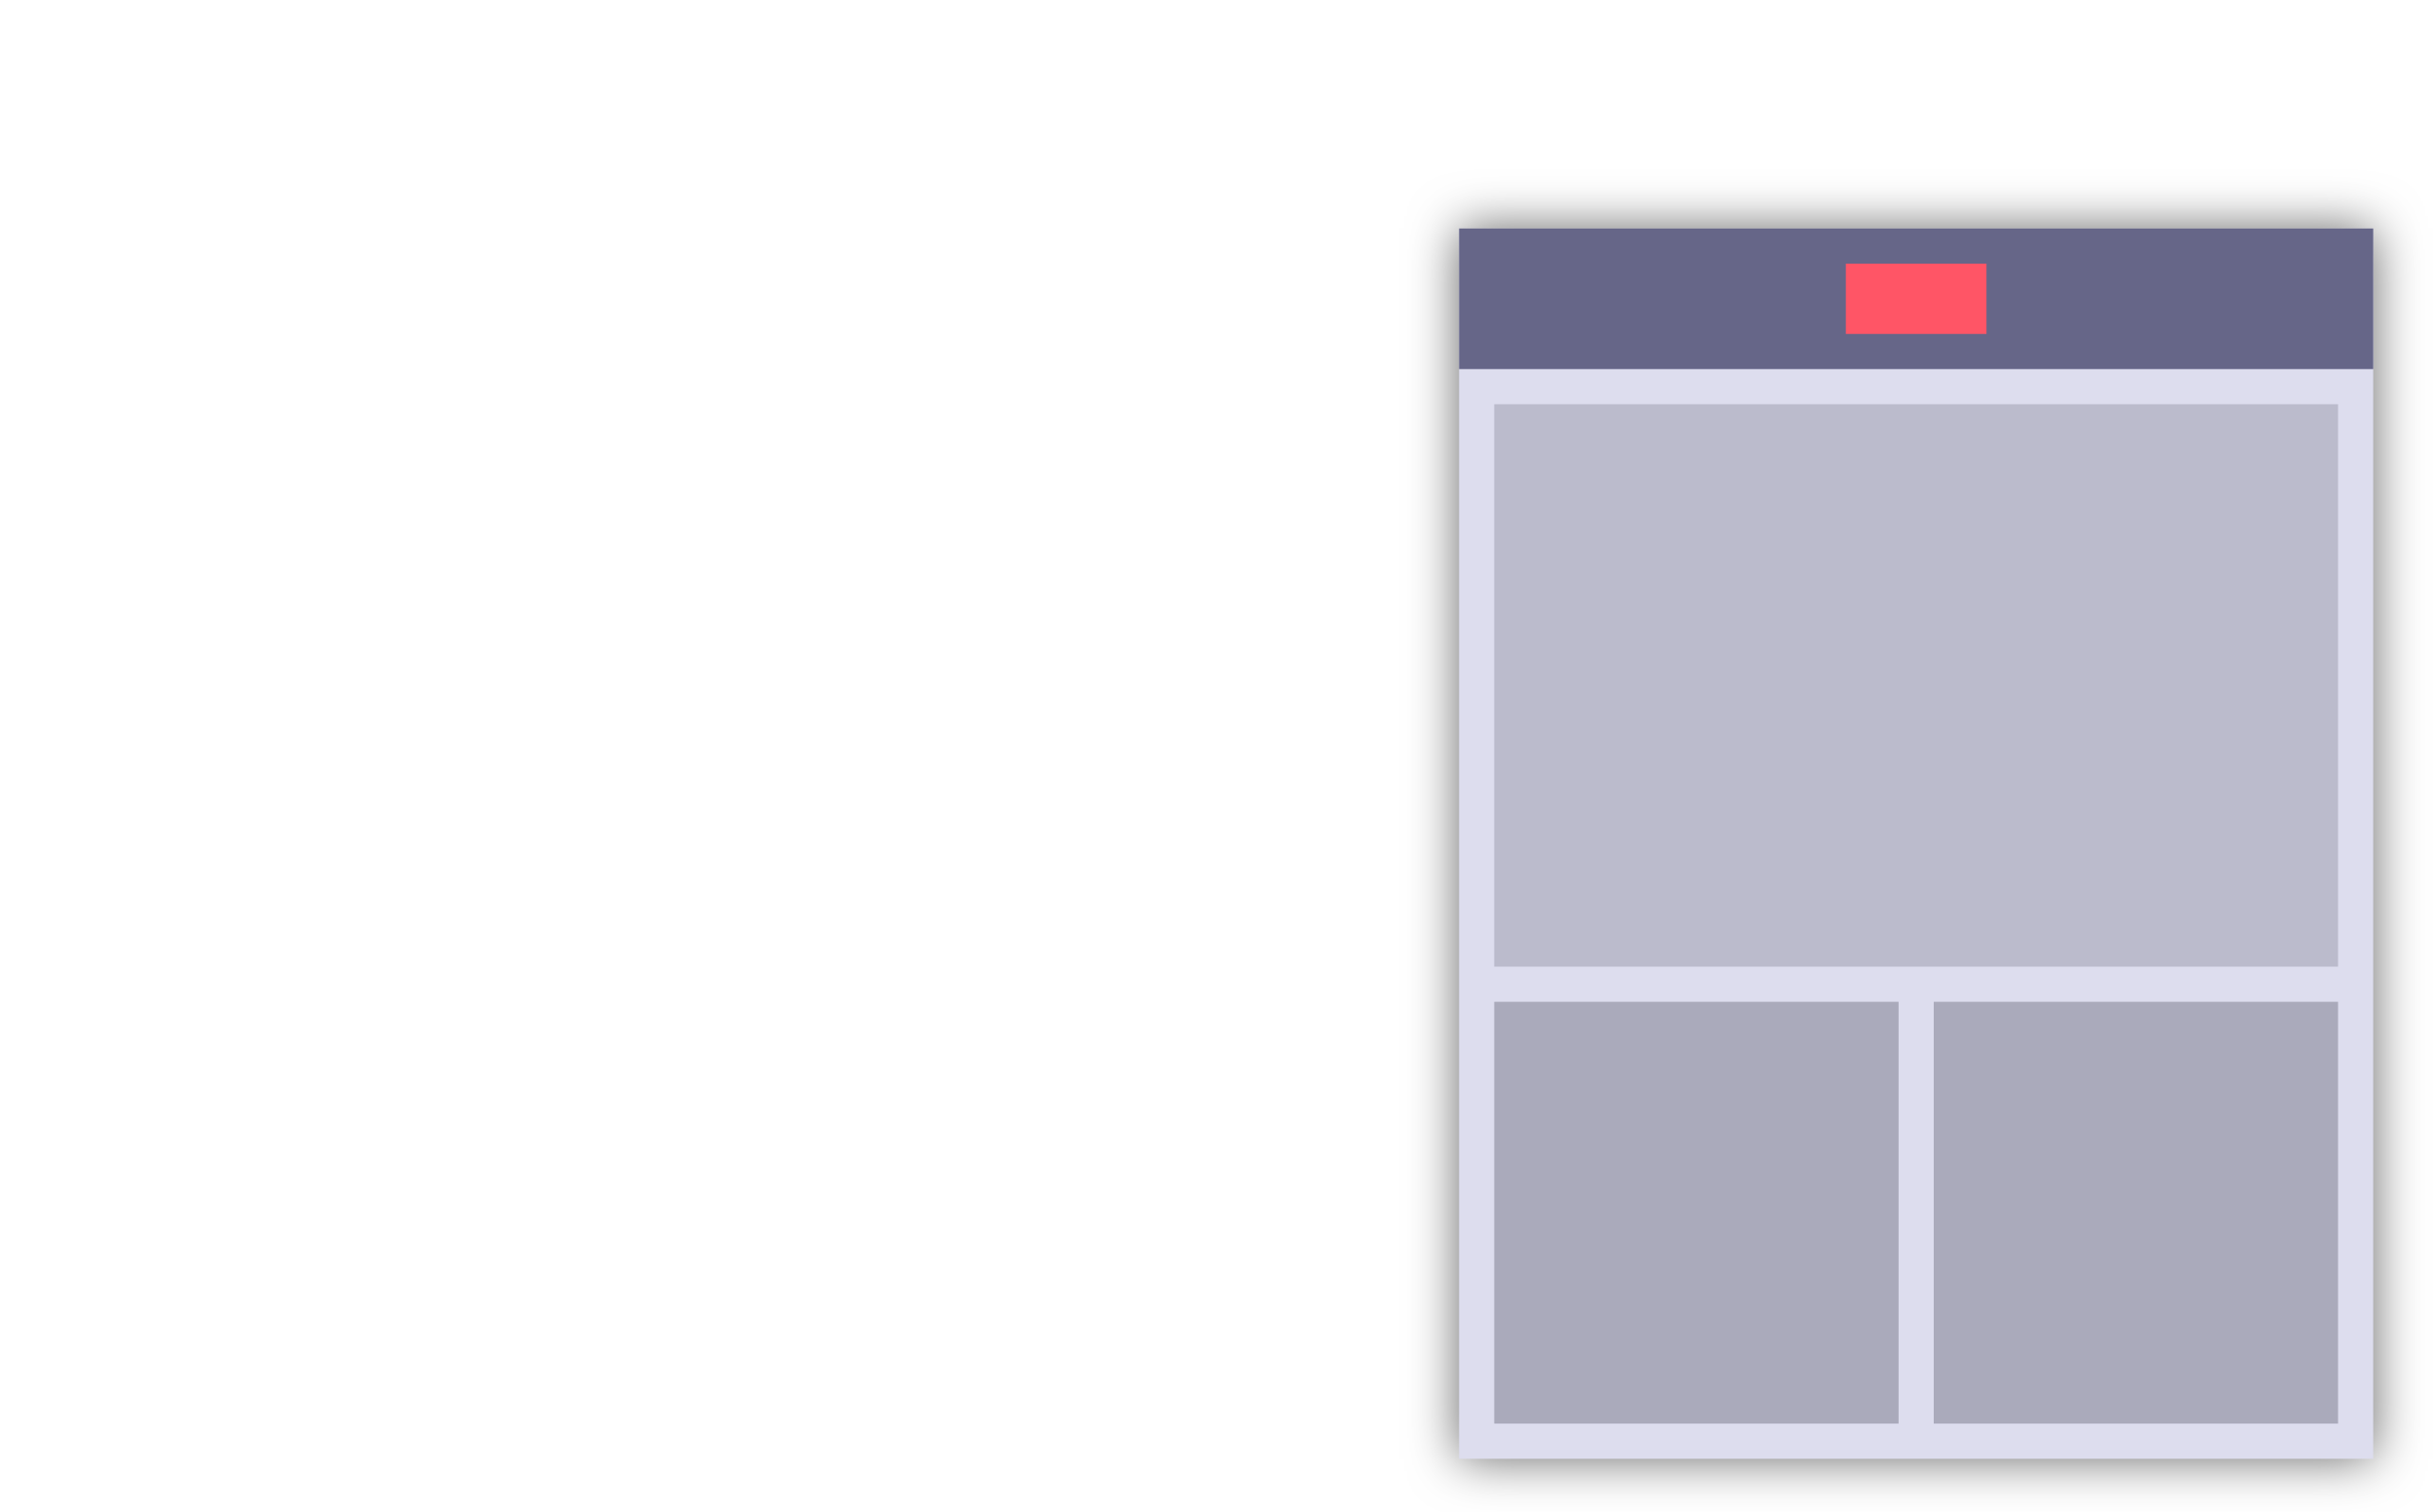
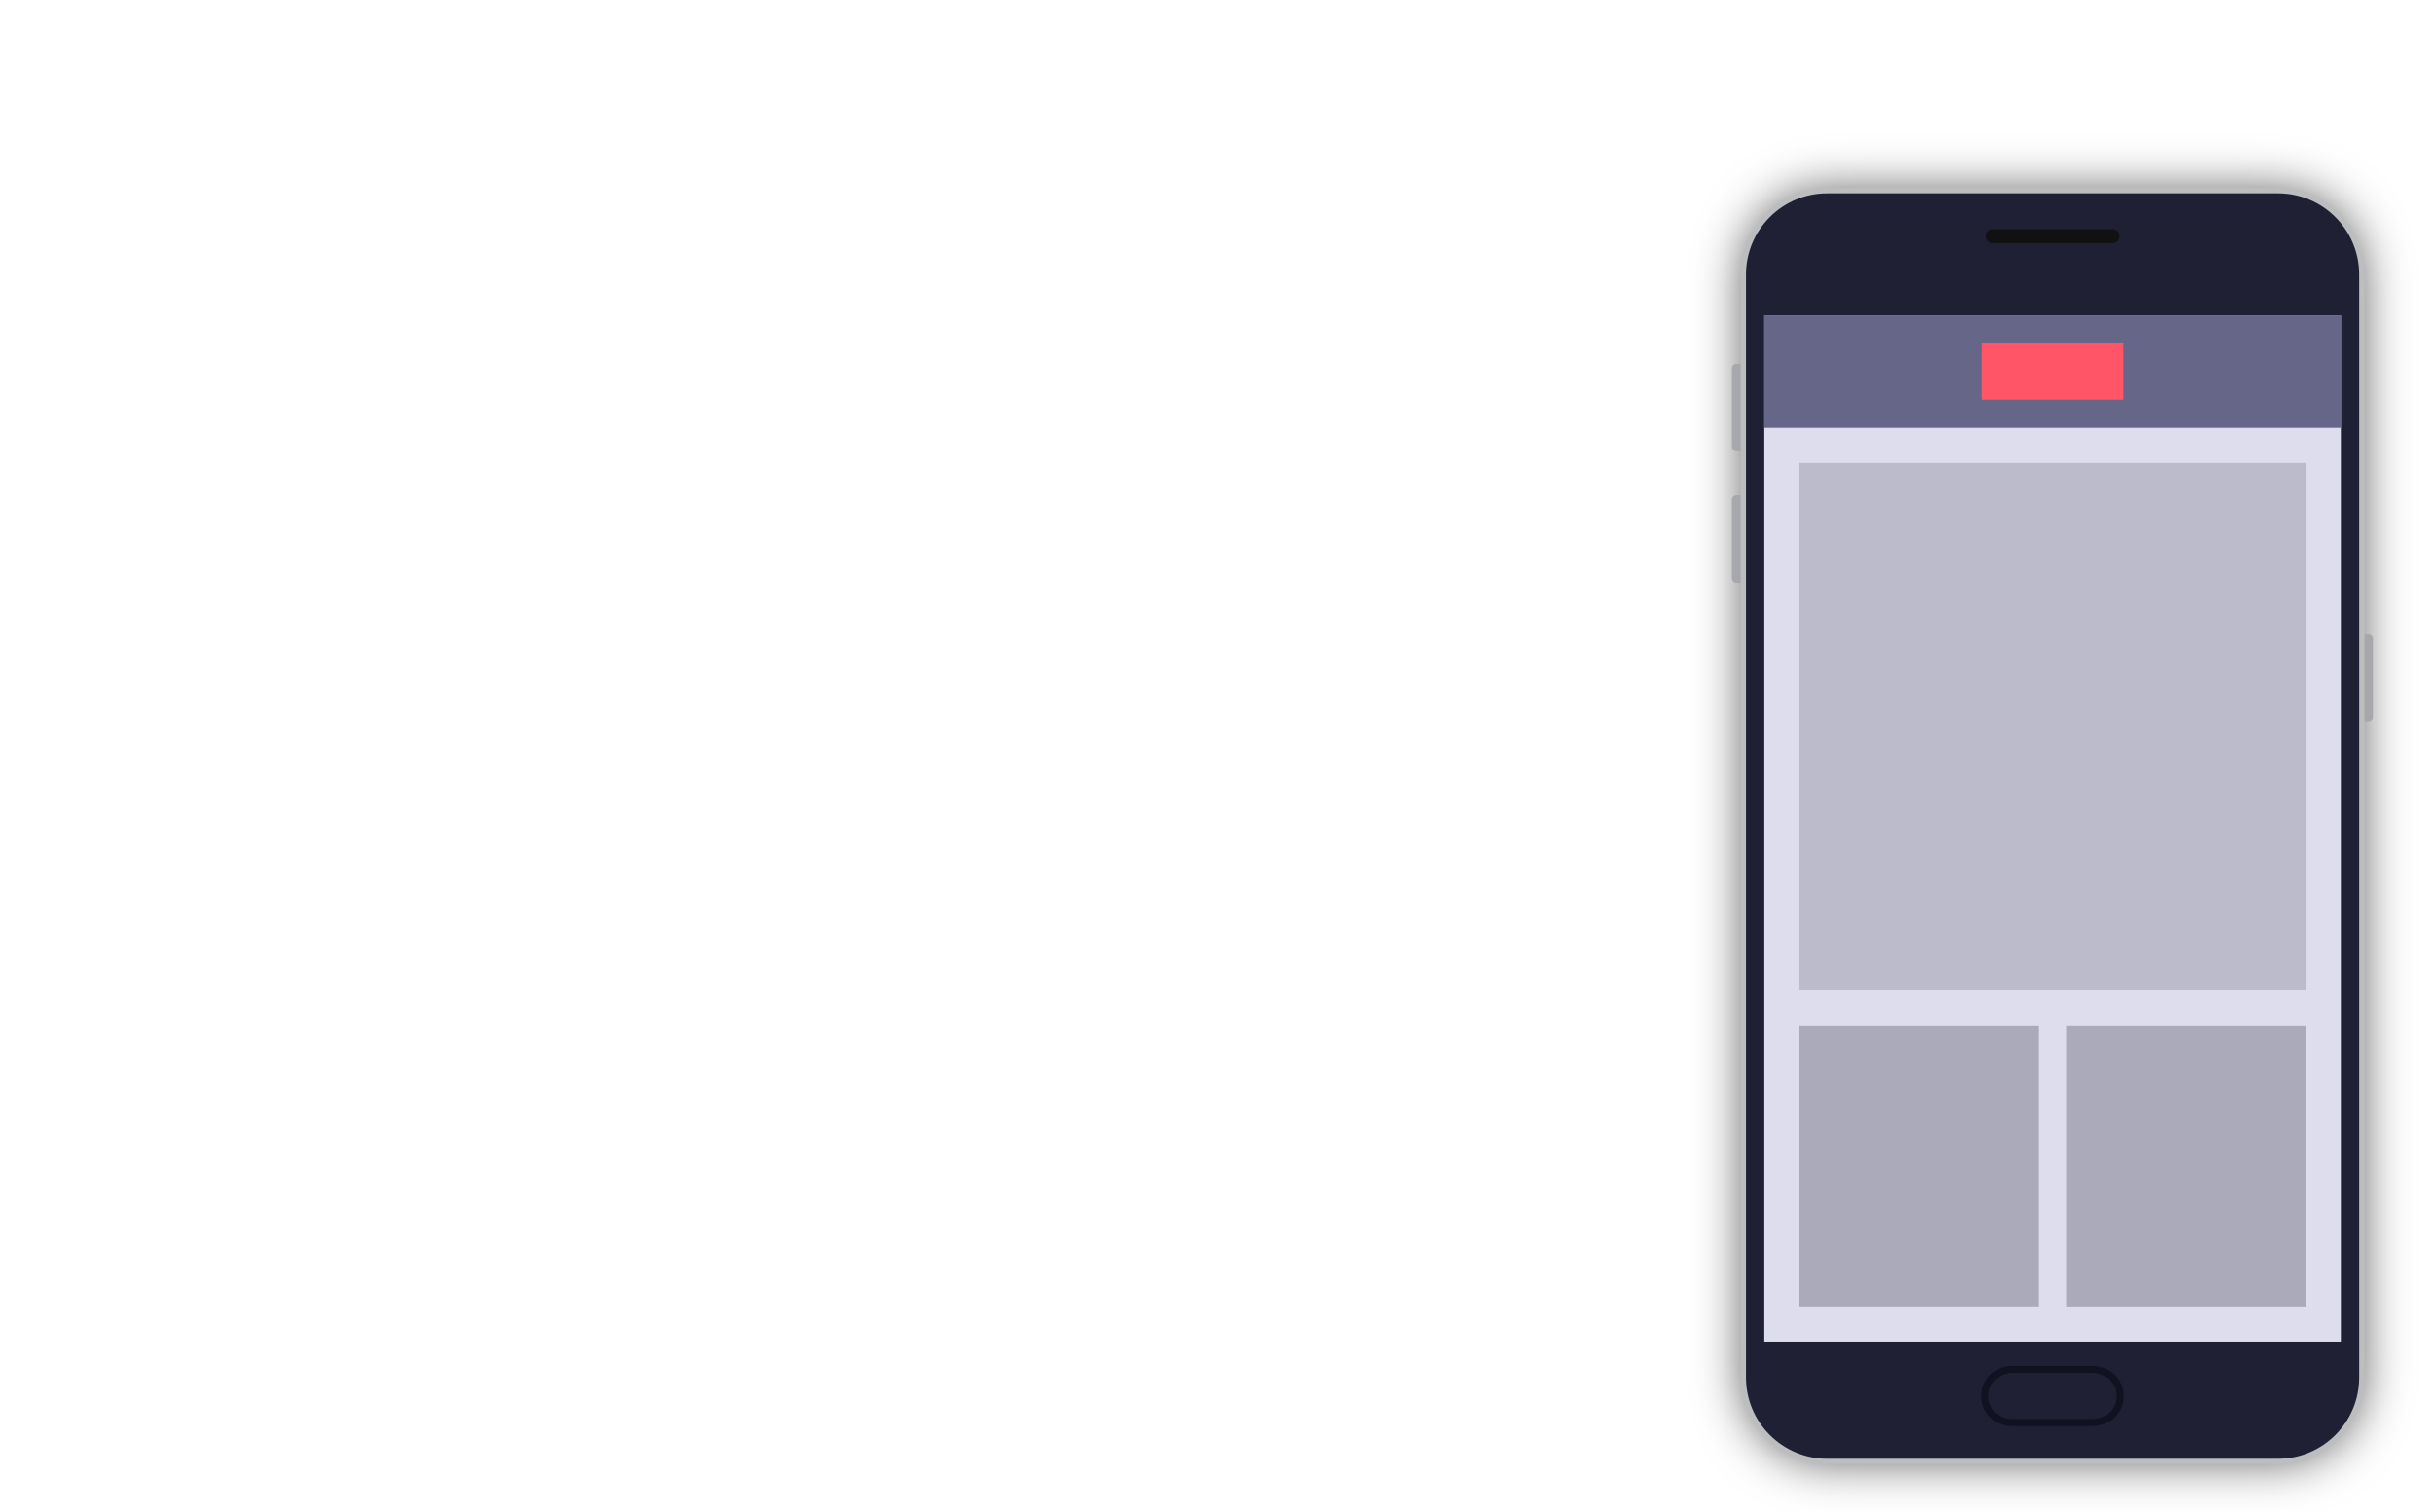
<svg xmlns="http://www.w3.org/2000/svg" viewBox="0 0 692 430">
  <defs>
-     <filter id="b">
+     <filter id="a">
      <feGaussianBlur stdDeviation="7" />
    </filter>
    <style>
- .cls-2 {fill: #dde}
- .cls-3 {fill: #668}
- .cls-4 {fill: #aab}
- .cls-5 {fill: #bbc}
- .cls-6 {fill: #f56}
- .cls-7 {opacity: 0.6; filter: url(#b)}
- </style>
+       .sdw {fill: #000010; opacity: 0.7; filter: url(#a)}
+ 
+       .b {
+         fill: #a6a8ab;
+       }
+ 
+       .c, .e, .f {
+         fill: none
+       }
+ 
+       .c {
+         stroke: #bbbdbf;
+         stroke-width: 3px;
+       }
+ 
+       .d {
+         fill: #1f2034;
+       }
+ 
+       .e {
+         stroke: #111;
+         stroke-linecap: round;
+         stroke-width: 4px;
+       }
+ 
+       .f {
+         stroke: #112;
+         stroke-width: 2px;
+       }
+ 
+       .g {
+         opacity: 0.6
+       }
+ 
+       .h {
+         fill: #dde;
+       }
+ 
+       .i {
+         fill: #668;
+       }
+ 
+       .j {
+         fill: #aab;
+       }
+ 
+       .k {
+         fill: #bbc;
+       }
+ 
+       .l {
+         fill: #f56;
+       }
+     </style>
  </defs>
-   <rect class="cls-7" x="415" y="65" width="260" height="350" />
-   <rect class="cls-2" x="415" y="65" width="260" height="350" />
-   <rect class="cls-3" x="415" y="65" width="260" height="40" />
-   <rect class="cls-4" x="425" y="285" width="115" height="120" />
-   <rect class="cls-4" x="550" y="285" width="115" height="120" />
-   <rect class="cls-5" x="425" y="115" width="240" height="160" />
-   <rect class="cls-6" x="525" y="75" width="40" height="20" />
+   <rect class="sdw" x="496.6" y="55" width="174.4" height="360" rx="23" ry="23" />
+   <g>
+     <path class="b" d="M672.3,180.5h1.3a1.3,1.3,0,0,1,1.3,1.3v22.2a1.3,1.3,0,0,1-1.3,1.3h-1.3a0,0,0,0,1,0,0V180.5A0,0,0,0,1,672.3,180.5Z" />
+     <path class="b" d="M493.9,140.9h1.3a0,0,0,0,1,0,0v24.9a0,0,0,0,1,0,0h-1.3a1.3,1.3,0,0,1-1.3-1.3V142.2A1.3,1.3,0,0,1,493.9,140.9Z" />
+     <path class="b" d="M493.9,103.5h1.3a0,0,0,0,1,0,0v24.9a0,0,0,0,1,0,0h-1.3a1.3,1.3,0,0,1-1.3-1.3V104.8A1.3,1.3,0,0,1,493.9,103.5Z" />
+     <rect class="c" x="496.6" y="55" width="174.4" height="360" rx="23.1" ry="23.1" />
+     <rect class="d" x="496.6" y="55" width="174.4" height="360" rx="23.1" ry="23.1" />
+     <line class="e" x1="566.9" y1="67.2" x2="600.7" y2="67.2" />
+     <rect class="f" x="564.6" y="389.6" width="38.3" height="15.13" rx="7.6" ry="7.6" />
+   </g>
+   <g>
+     <rect class="g" x="501.8" y="89.7" width="164" height="292" />
+     <rect class="h" x="501.8" y="89.7" width="164" height="292" />
+     <rect class="i" x="501.8" y="89.7" width="164" height="32" />
+     <rect class="j" x="511.8" y="291.7" width="68" height="80" />
+     <rect class="j" x="587.8" y="291.7" width="68" height="80" />
+     <rect class="k" x="511.8" y="131.7" width="144" height="150" />
+     <rect class="l" x="563.8" y="97.7" width="40" height="16" />
+   </g>
</svg>
